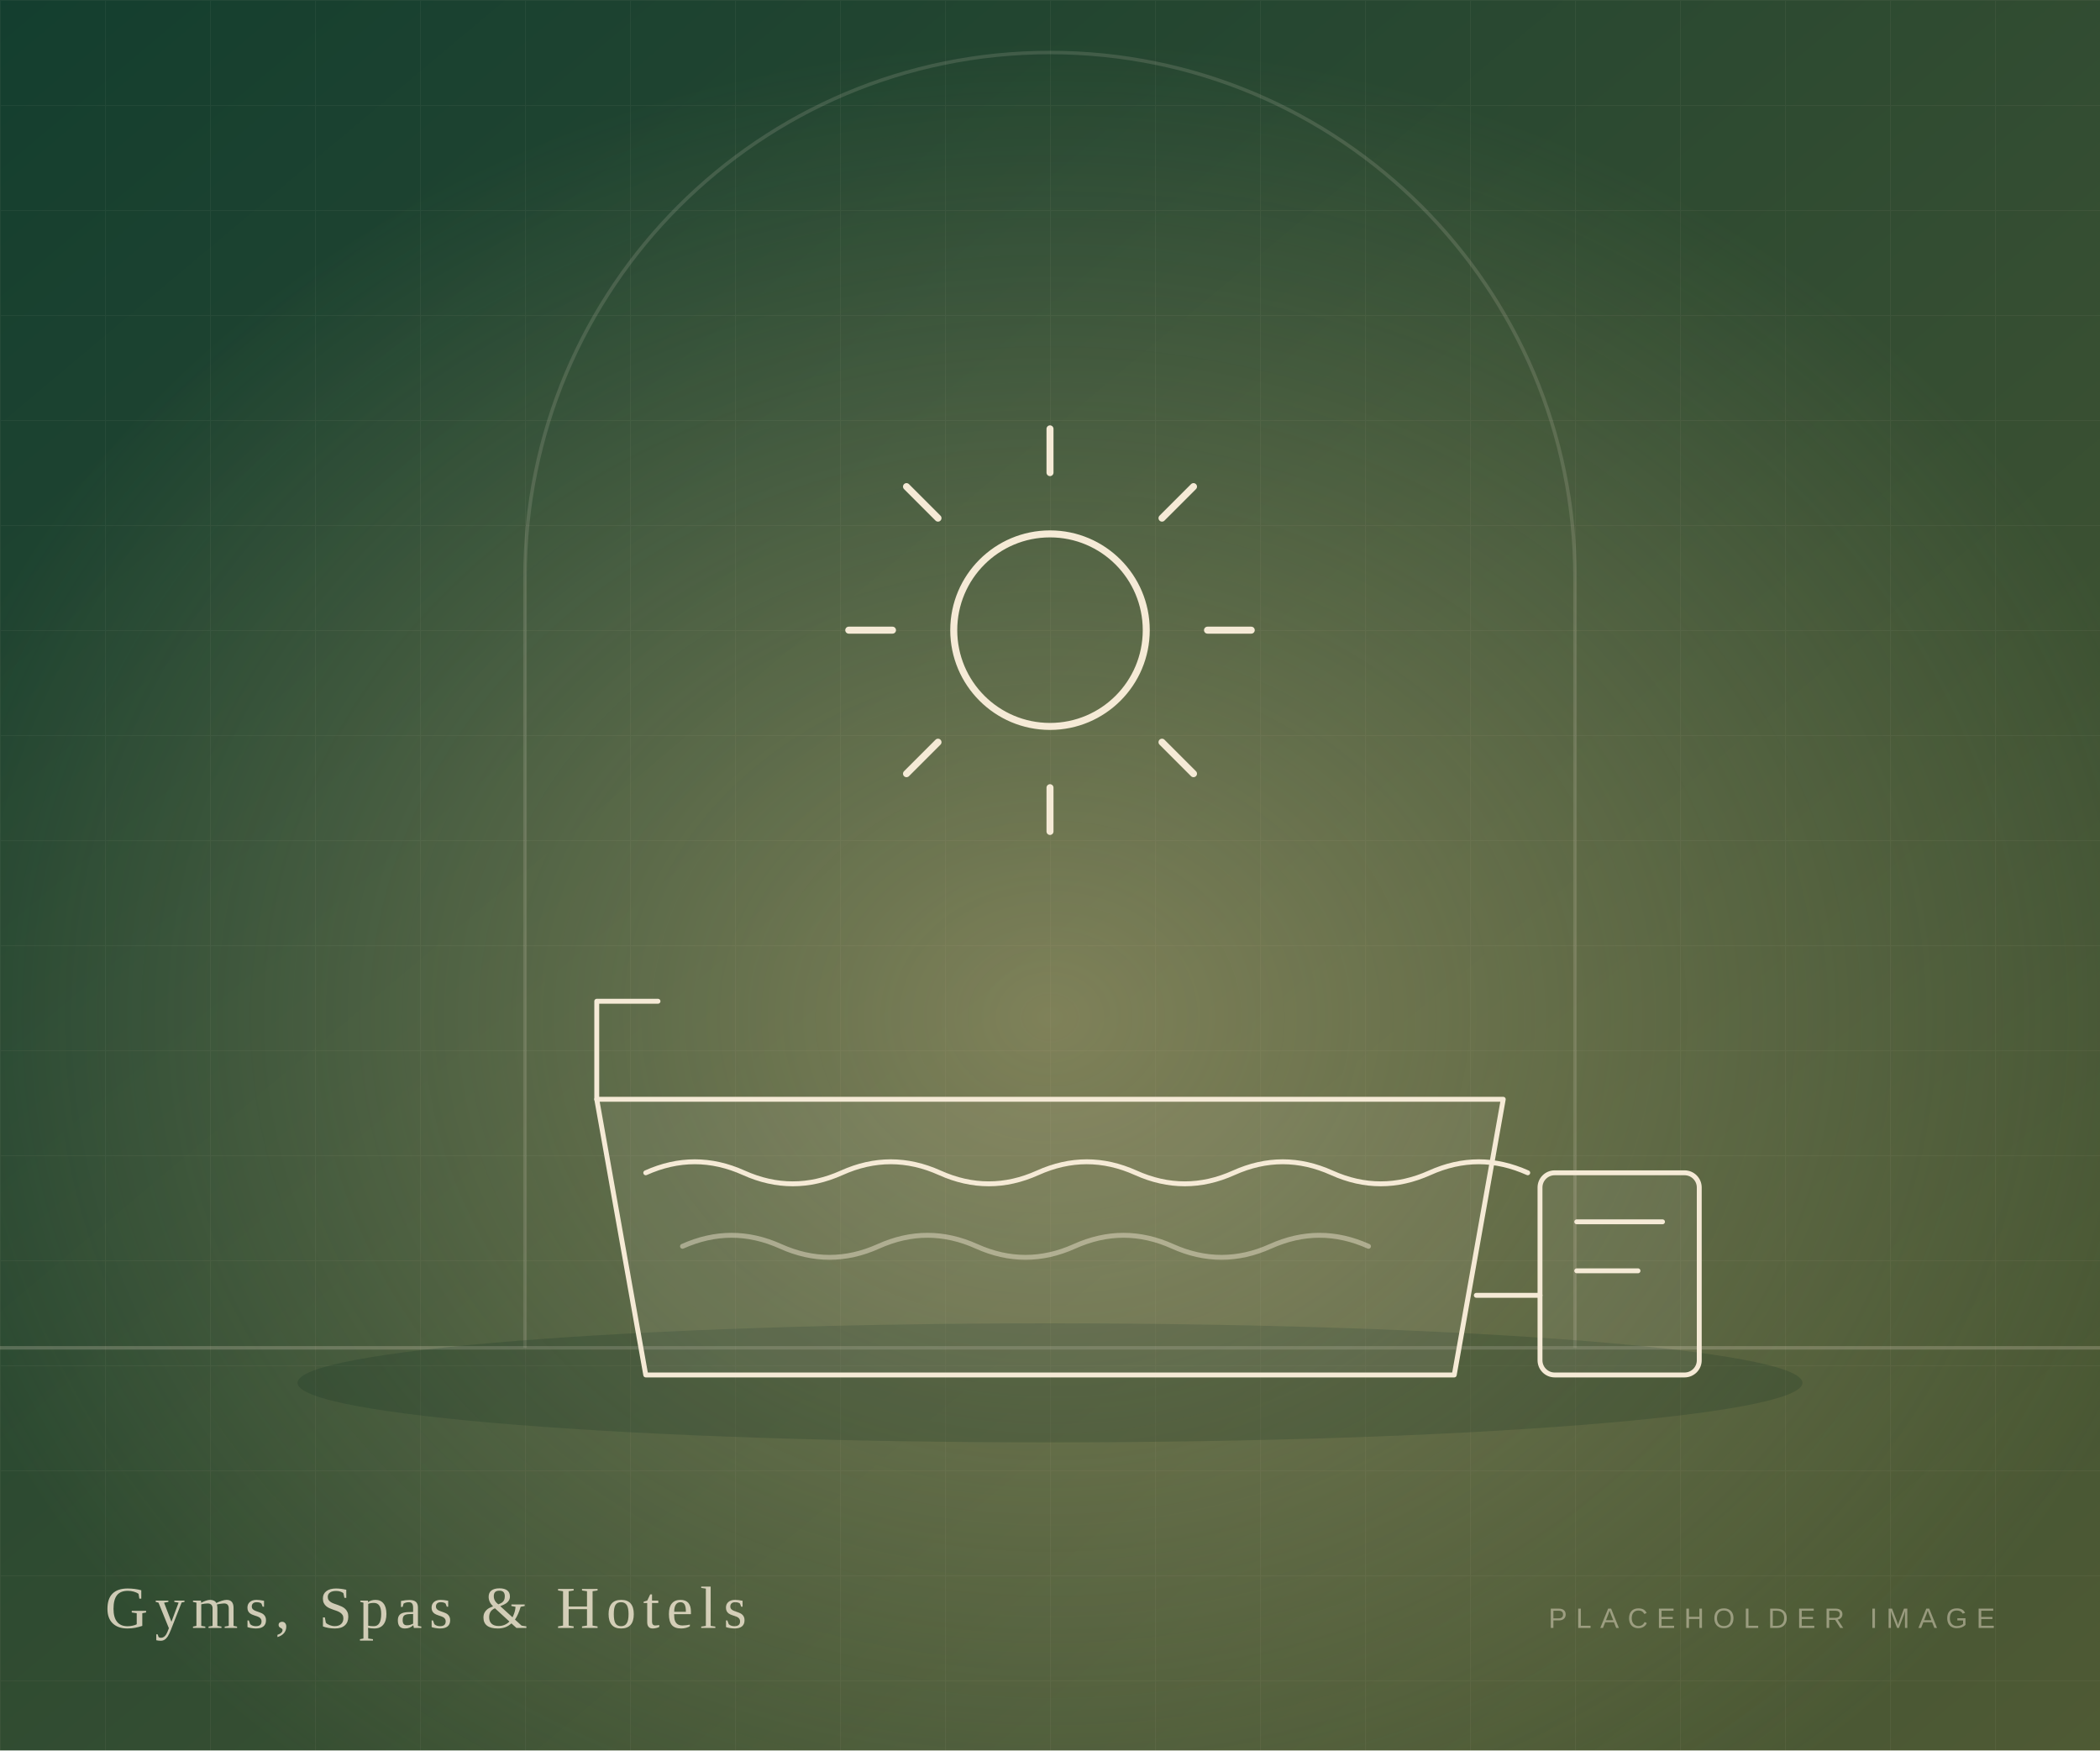
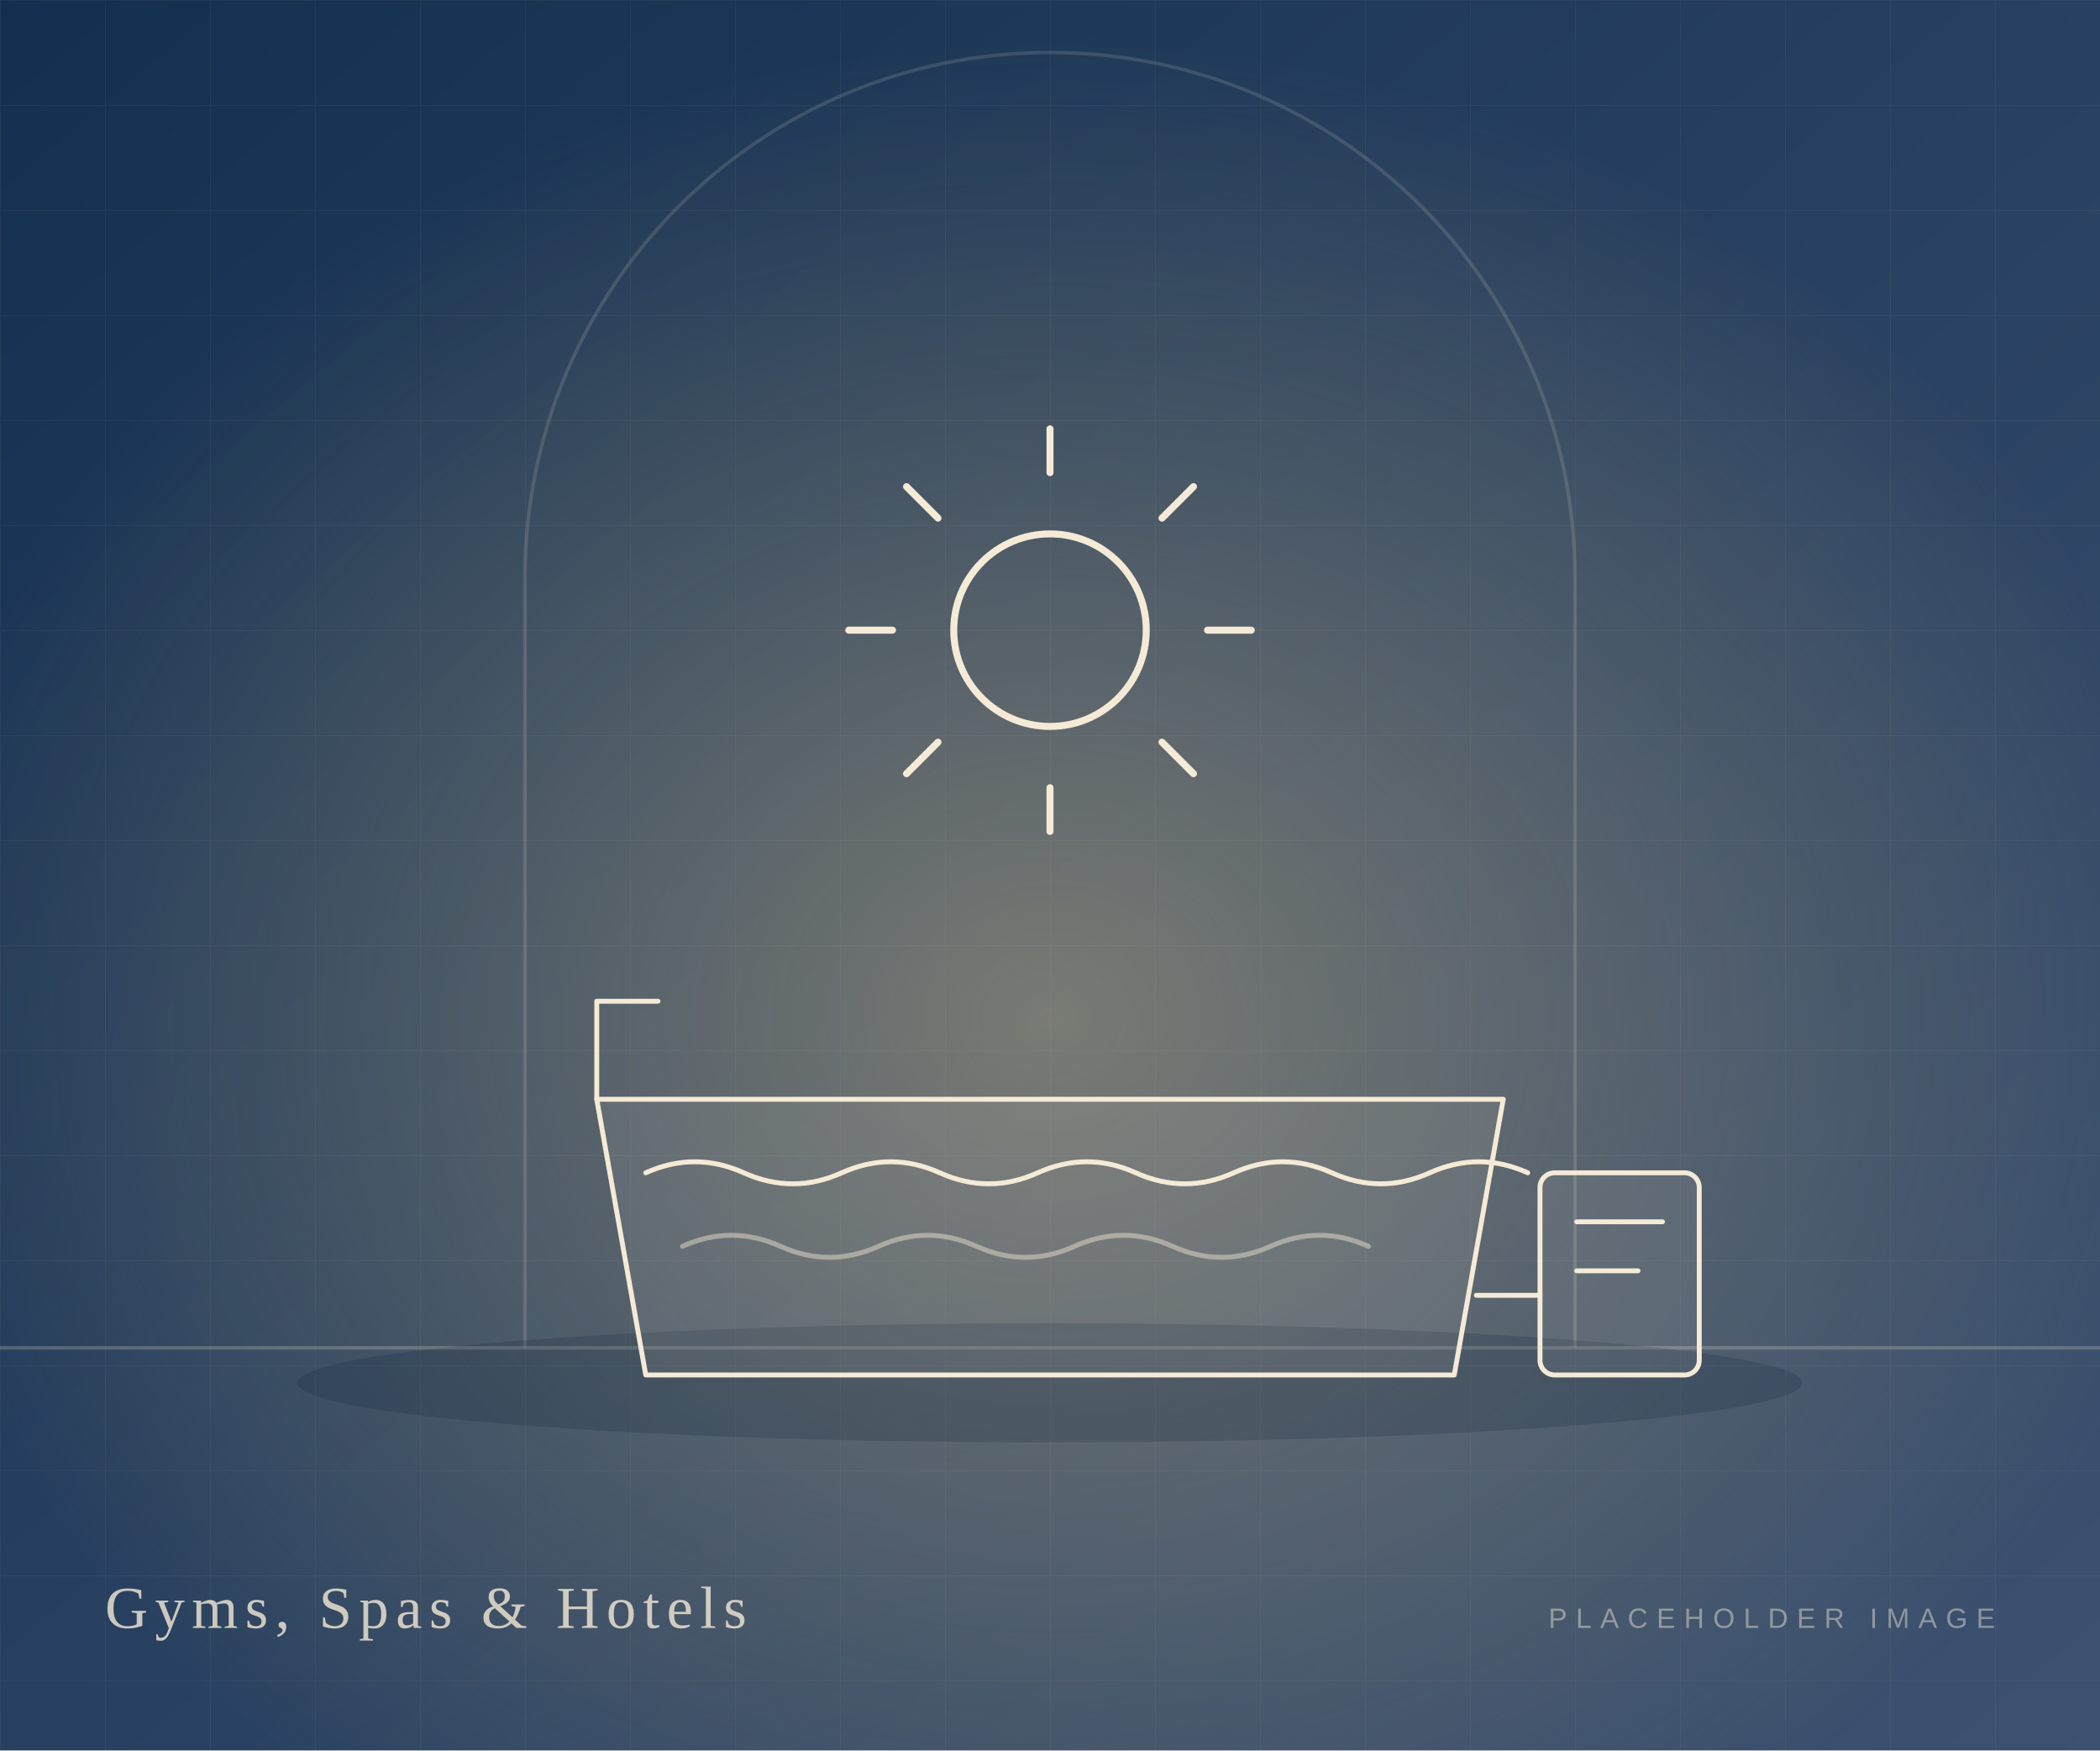
<svg xmlns="http://www.w3.org/2000/svg" viewBox="0 0 1200 1000" preserveAspectRatio="xMidYMid slice" role="img" aria-label="Gyms, Spas &amp; Hotels placeholder">
  <defs>
    <linearGradient id="bg" x1="0" y1="0" x2="1" y2="1">
-       <stop offset="0" stop-color="#133E2F" />
-       <stop offset="1" stop-color="#4F5A34" />
+       <stop offset="0" stop-color="#132F4F" />
+       <stop offset="1" stop-color="#3D5270" />
    </linearGradient>
    <radialGradient id="glow" cx="0.5" cy="0.58" r="0.55">
      <stop offset="0" stop-color="#e7c98f" stop-opacity="0.42" />
      <stop offset="1" stop-color="#e7c98f" stop-opacity="0" />
    </radialGradient>
    <pattern id="grid" width="60" height="60" patternUnits="userSpaceOnUse">
      <path d="M60 0H0V60" fill="none" stroke="#f5ead6" stroke-opacity="0.05" />
    </pattern>
  </defs>
  <rect width="1200" height="1000" fill="url(#bg)" />
  <rect width="1200" height="1000" fill="url(#grid)" />
  <rect width="1200" height="1000" fill="url(#glow)" />
  <path d="M300 770V330a300 300 0 0 1 600 0v440" fill="none" stroke="#f5ead6" stroke-opacity="0.14" stroke-width="2" />
  <path d="M0 770H1200" stroke="#f5ead6" stroke-opacity="0.22" stroke-width="2" />
-   <ellipse cx="600" cy="790" rx="430" ry="34" fill="#0A2A1F" fill-opacity="0.18" />
+   <ellipse cx="600" cy="790" rx="430" ry="34" fill="#0A1C33" fill-opacity="0.18" />
  <g fill="none" stroke="#f5ead6" stroke-width="4" stroke-linecap="round" stroke-linejoin="round">
    <circle cx="600" cy="360" r="55" />
    <path d="M600 270V245M600 475V450M510 360H485M715 360H690M536 296L518 278M682 442L664 424M536 424L518 442M682 278L664 296" />
    <g transform="translate(180 250) scale(0.7)">
      <path d="M230 540H970L930 765H270Z" fill="#f5ead6" fill-opacity="0.08" />
      <path d="M270 600q40-18 80 0t80 0t80 0t80 0t80 0t80 0t80 0t80 0t80 0" />
      <path d="M300 660q40-18 80 0t80 0t80 0t80 0t80 0t80 0t80 0" stroke-opacity="0.45" />
      <path d="M230 540V460H280" />
      <rect x="1000" y="600" width="130" height="165" rx="12" fill="#f5ead6" fill-opacity="0.08" />
      <path d="M1030 640H1100M1030 680H1080M1000 700H948" />
    </g>
  </g>
  <text x="60" y="930" font-family="Georgia, 'Times New Roman', serif" font-size="34" fill="#f5ead6" fill-opacity="0.8" letter-spacing="4">Gyms, Spas &amp; Hotels</text>
  <text x="1140" y="930" text-anchor="end" font-family="Arial, Helvetica, sans-serif" font-size="16" fill="#f5ead6" fill-opacity="0.45" letter-spacing="5">PLACEHOLDER IMAGE</text>
</svg>
